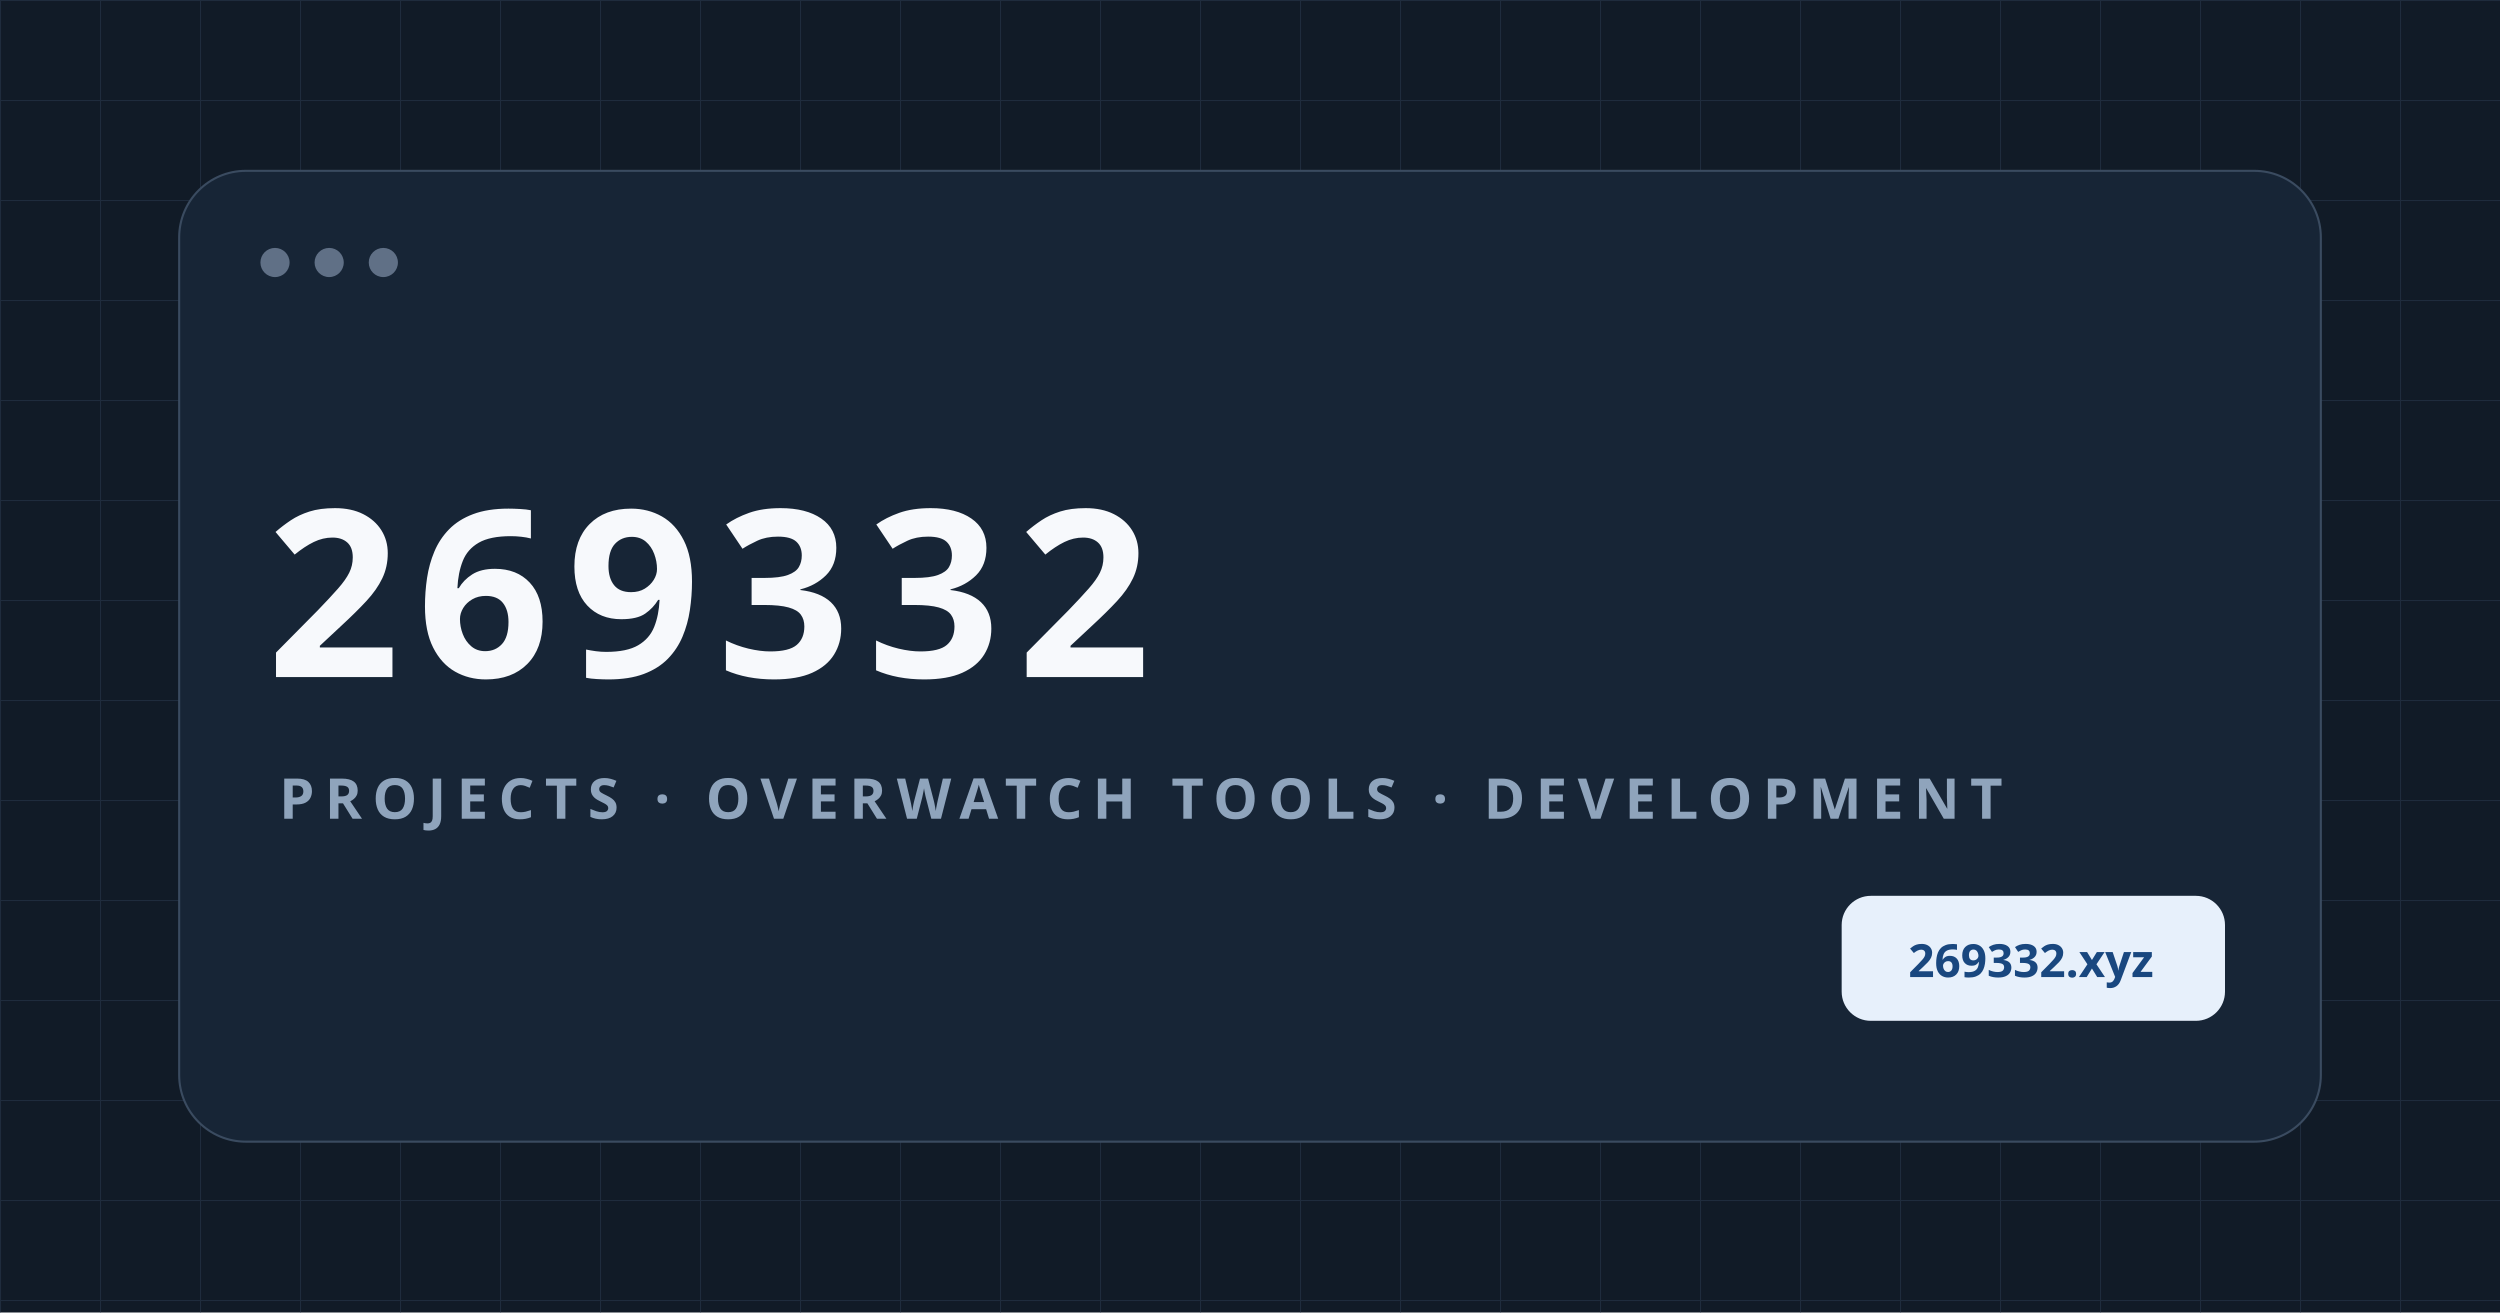
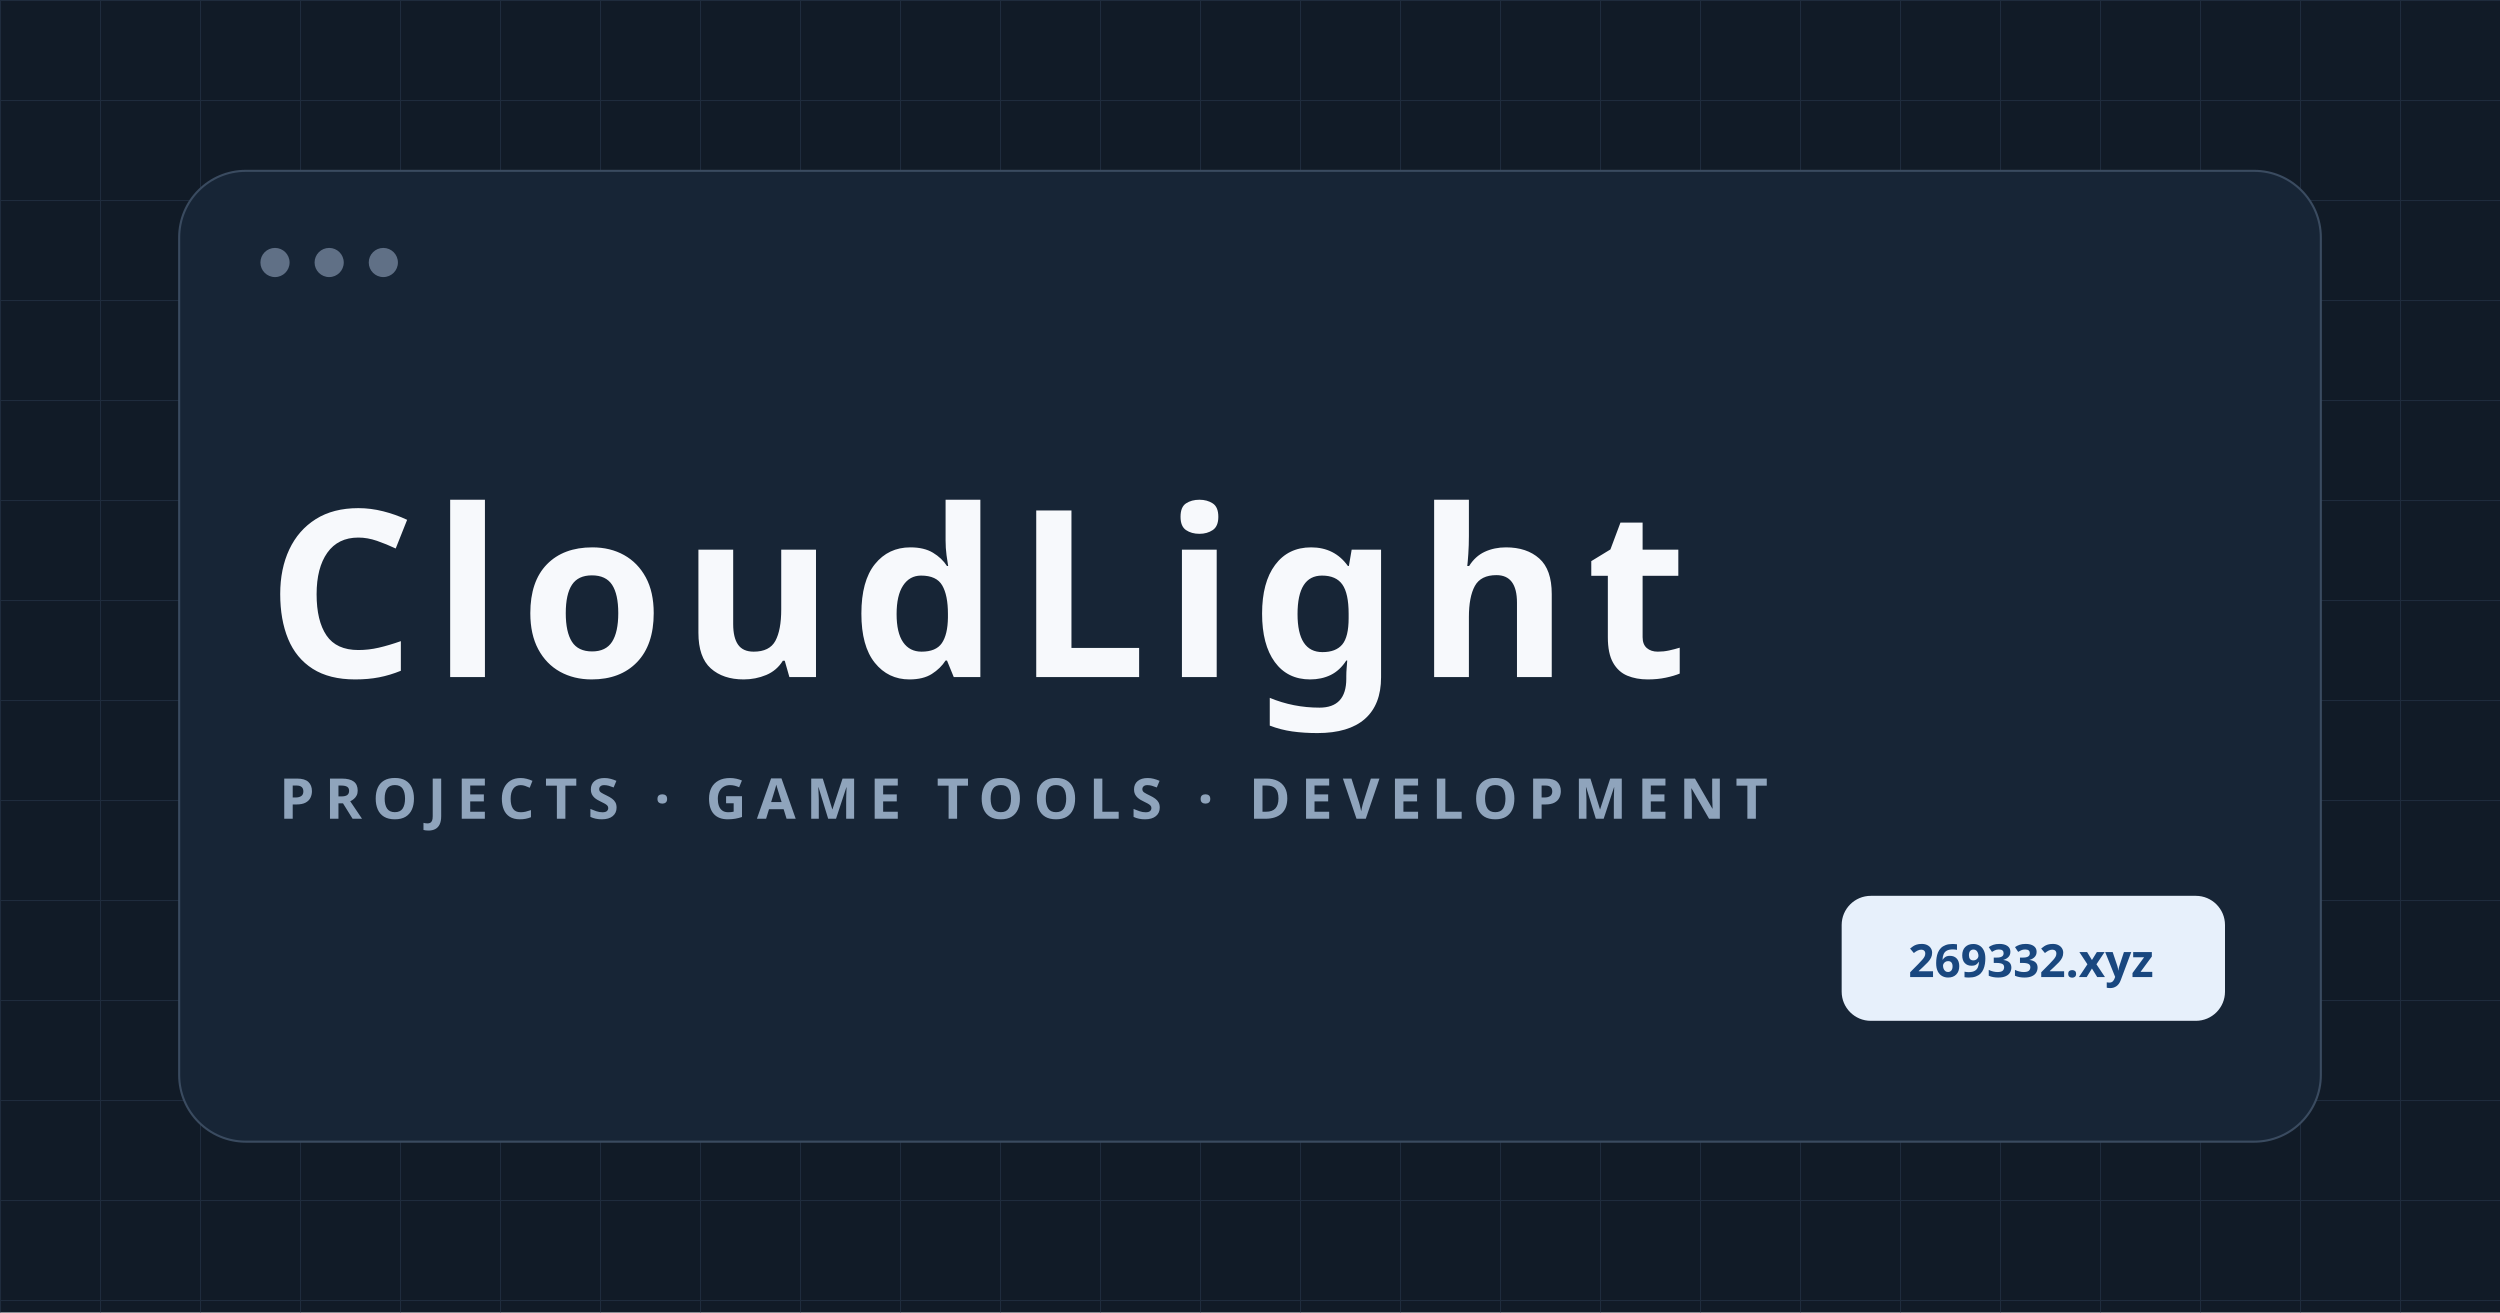
<svg xmlns="http://www.w3.org/2000/svg" width="1200" height="630" viewBox="0 0 1200 630" role="img" aria-labelledby="title desc">
  <defs>
    <pattern id="grid" width="48" height="48" patternUnits="userSpaceOnUse">
      <path d="M48 0H0V48" fill="none" stroke="#2a3a4e" stroke-width="1" />
    </pattern>
  </defs>
  <rect width="1200" height="630" fill="#111b27" />
  <rect width="1200" height="630" fill="url(#grid)" opacity="0.55" />
  <rect x="86" y="82" width="1028" height="466" rx="32" fill="#172536" stroke="#3a4b60" />
  <circle cx="132" cy="126" r="7" fill="#607086" />
  <circle cx="158" cy="126" r="7" fill="#607086" />
  <circle cx="184" cy="126" r="7" fill="#607086" />
-   <text x="128" y="325" fill="#f7f9fc" font-family="system-ui, sans-serif" font-size="112" font-weight="700" letter-spacing="8">269332</text>
-   <text x="134" y="393" fill="#8fa4bc" font-family="system-ui, sans-serif" font-size="27" font-weight="600" letter-spacing="5">PROJECTS · OVERWATCH TOOLS · DEVELOPMENT</text>
+   <text x="128" y="325" fill="#f7f9fc" font-family="system-ui, sans-serif" font-size="112" font-weight="700" letter-spacing="8">CloudLight</text>
+   <text x="134" y="393" fill="#8fa4bc" font-family="system-ui, sans-serif" font-size="27" font-weight="600" letter-spacing="5">PROJECTS · GAME TOOLS · DEVELOPMENT</text>
  <rect x="884" y="430" width="184" height="60" rx="14" fill="#e7f0fb" />
  <text x="916" y="469" fill="#19477f" font-family="system-ui, sans-serif" font-size="22" font-weight="700">269332.xyz</text>
</svg>
